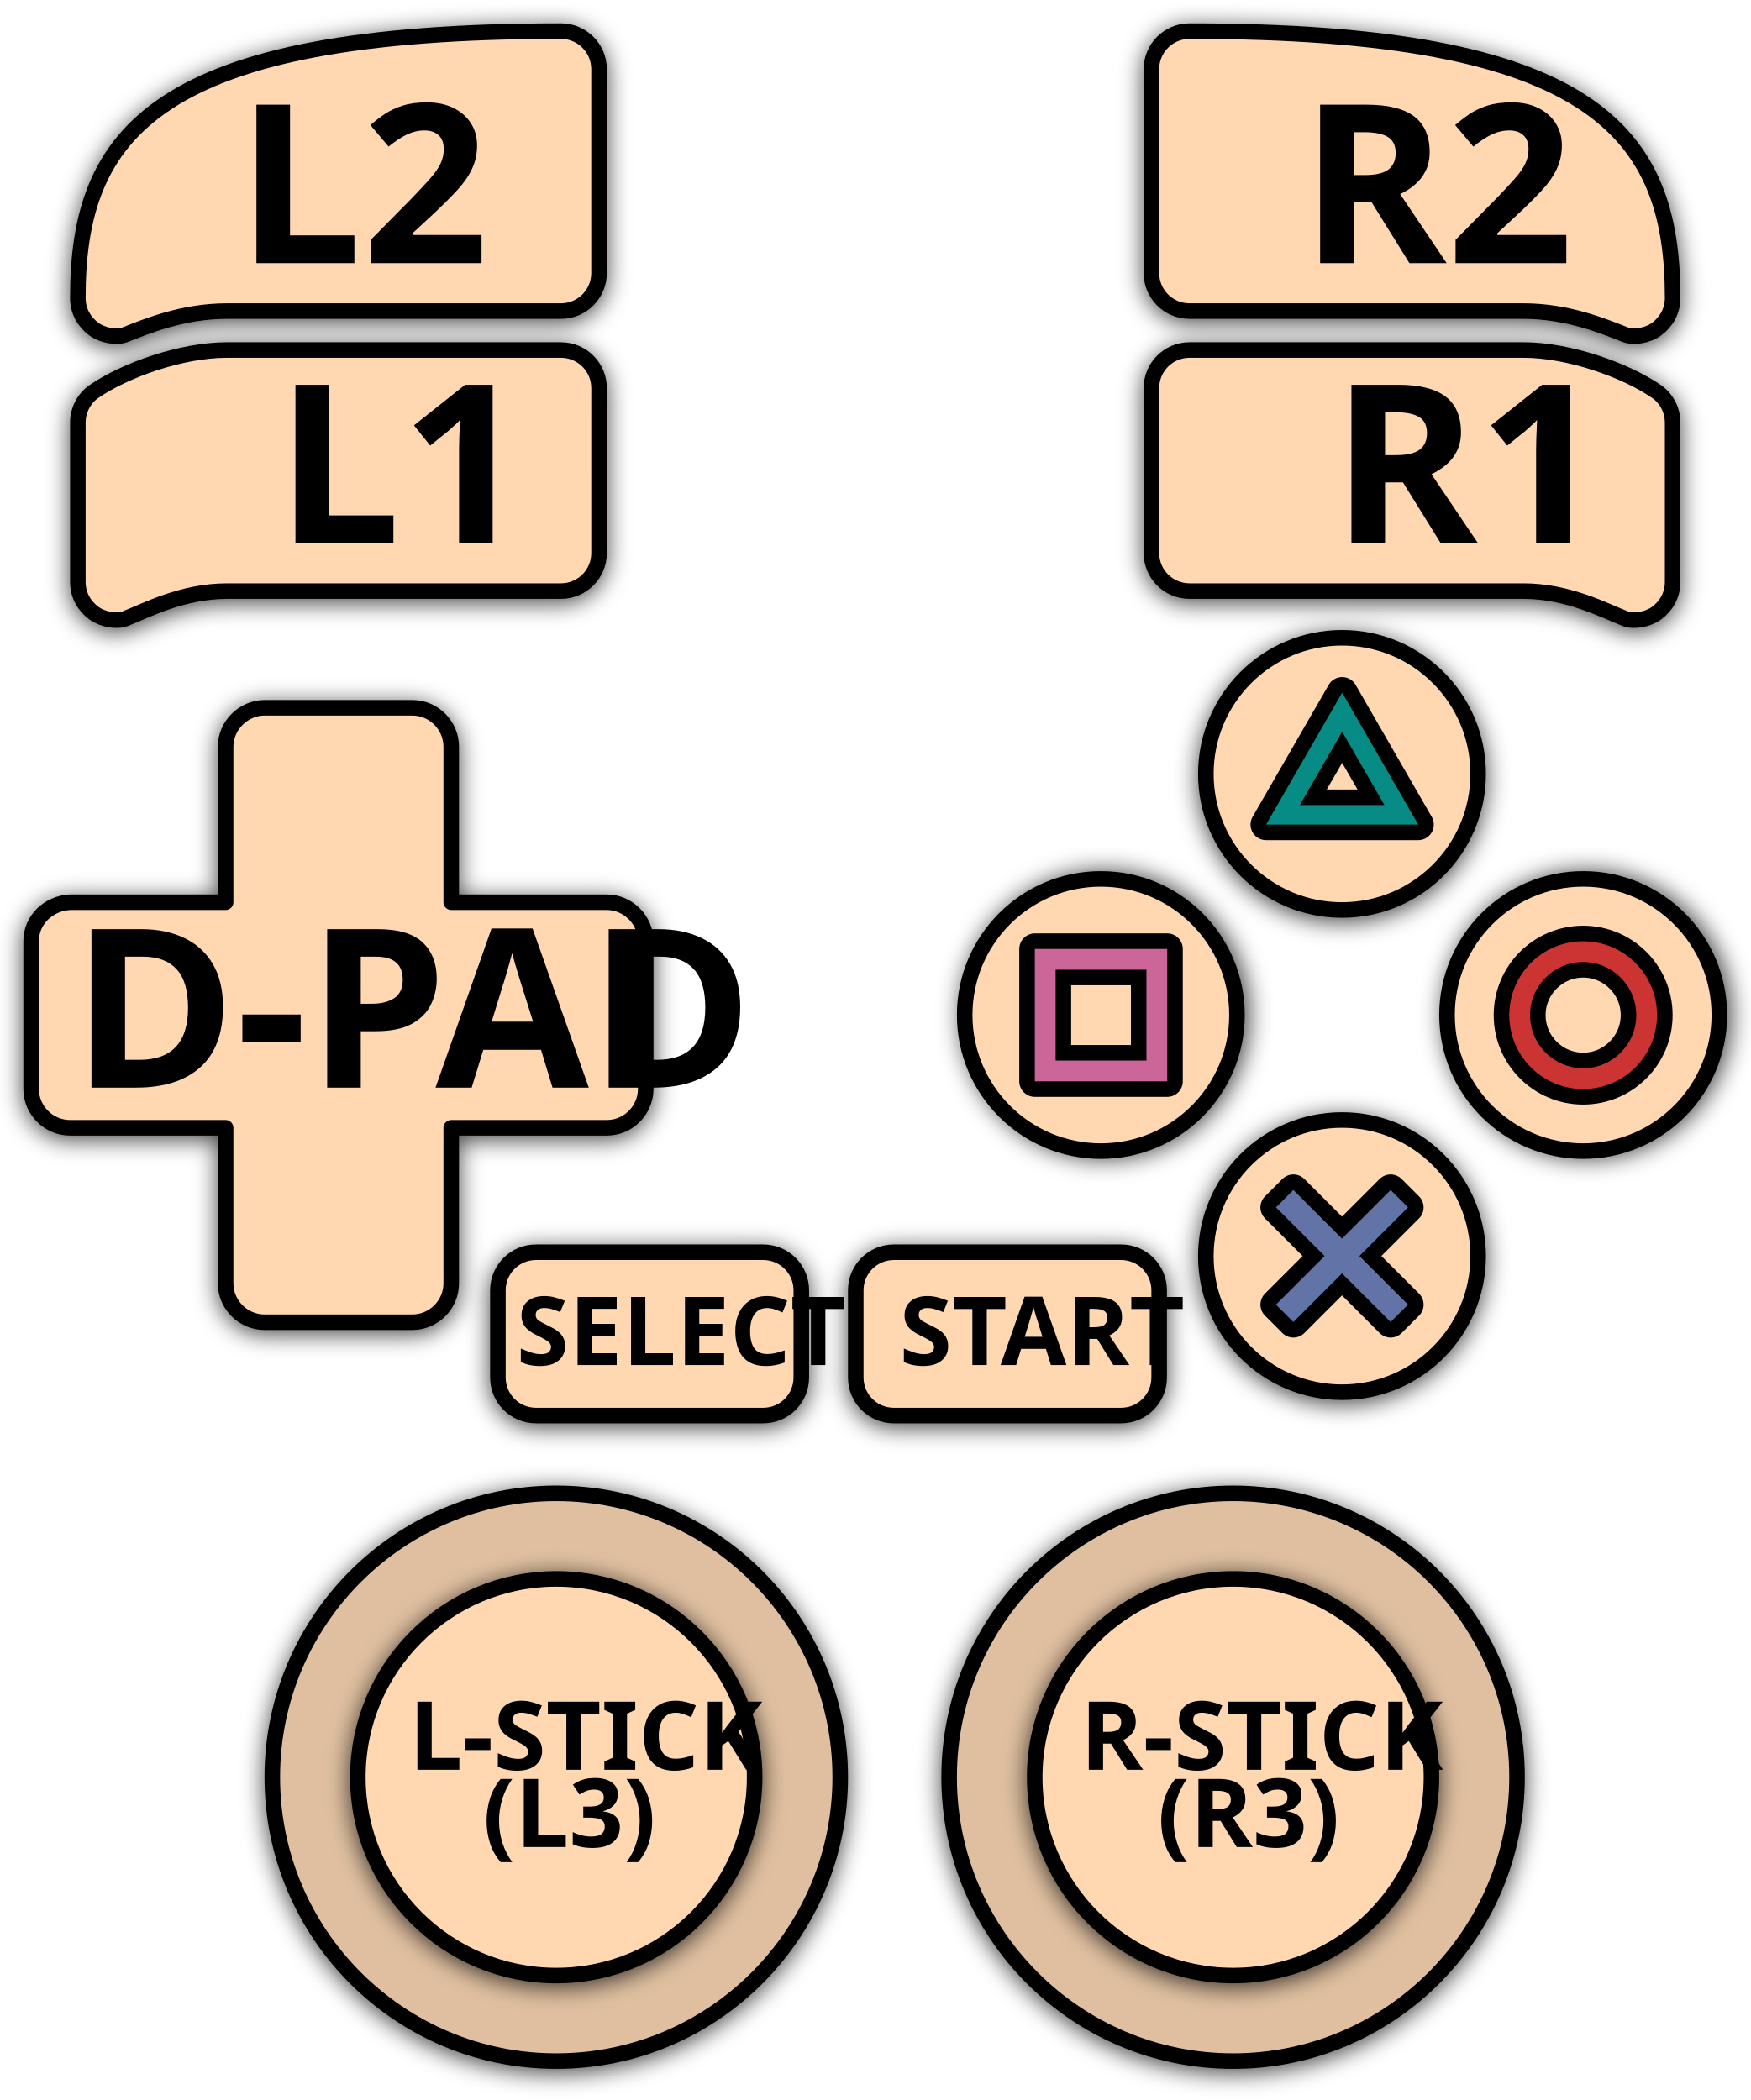
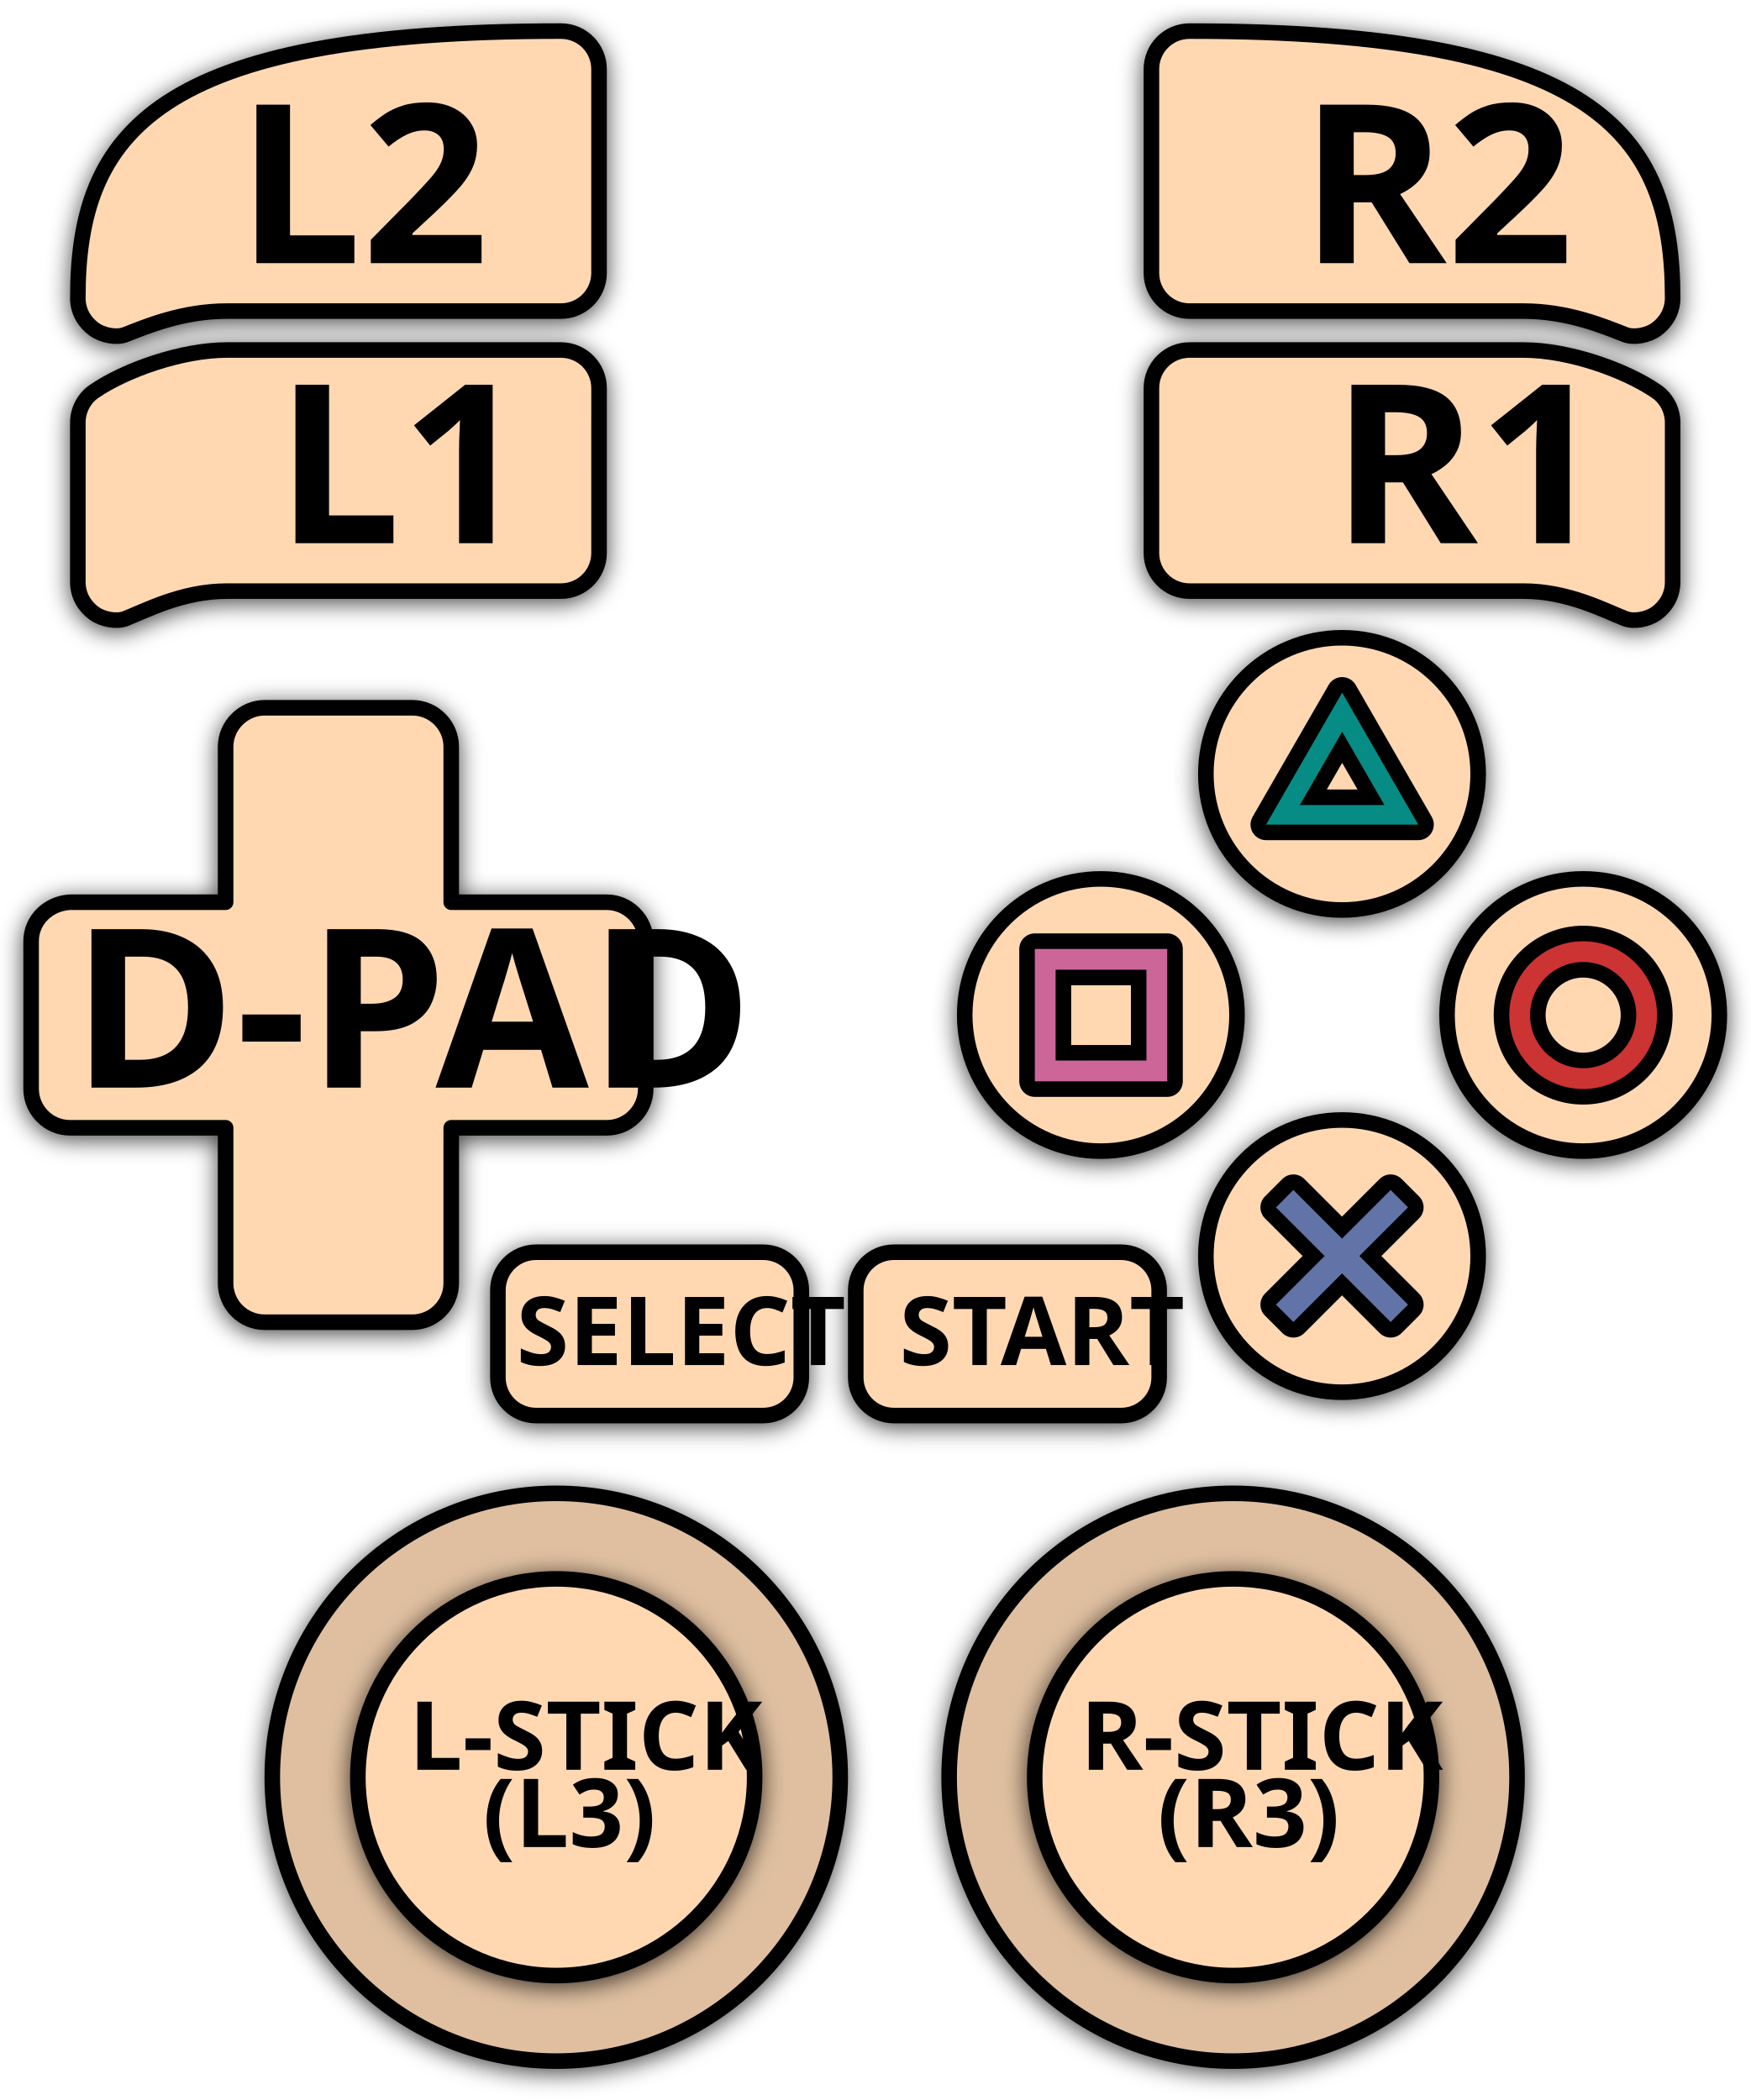
<svg xmlns="http://www.w3.org/2000/svg" version="1.1" id="Layer_3" x="0px" y="0px" viewBox="0 0 225 270" xml:space="preserve" width="225" height="270">
  <defs id="defs75">
    <rect x="41.228" y="199.808" width="55.255" height="51.834" id="rect369361" />
    <rect x="76.739" y="147.344" width="33.368" height="20.844" id="rect127464" />
    <rect x="128.25" y="105.787" width="33.96" height="33.738" id="rect83351" />
    <rect x="127.677" y="105.526" width="34.595" height="33.973" id="rect34999" />
    <rect x="161.554" y="139.782" width="33.152" height="33.894" id="rect24475" />
    <rect x="128.25" y="105.787" width="33.96" height="33.738" id="rect83351-3" />
    <rect x="128.25" y="105.787" width="33.96" height="33.738" id="rect83351-9" />
    <rect x="128.25" y="105.787" width="33.96" height="33.738" id="rect83351-5" />
    <rect x="76.739" y="147.344" width="32.548" height="20.781" id="rect127464-0" />
    <rect x="128.25" y="105.787" width="69.439" height="31.708" id="rect83351-4" />
    <rect x="128.25" y="105.787" width="33.96" height="33.738" id="rect83351-52" />
    <rect x="128.25" y="105.787" width="33.96" height="33.738" id="rect83351-52-6" />
    <rect x="128.25" y="105.787" width="33.96" height="33.738" id="rect83351-37" />
    <rect x="128.25" y="105.787" width="33.96" height="33.738" id="rect83351-3-9" />
    <rect x="128.25" y="105.787" width="33.96" height="33.738" id="rect83351-9-2" />
    <rect x="128.25" y="105.787" width="33.96" height="33.738" id="rect83351-5-7" />
    <rect x="76.739" y="147.344" width="33.368" height="20.844" id="rect127464-7" />
    <rect x="76.739" y="147.344" width="32.548" height="20.781" id="rect127464-0-5" />
    <rect x="128.25" y="105.787" width="69.439" height="31.708" id="rect83351-4-1" />
    <rect x="128.25" y="105.787" width="33.96" height="33.738" id="rect83351-52-67" />
    <rect x="128.25" y="105.787" width="33.96" height="33.738" id="rect83351-52-6-8" />
    <rect x="128.25" y="105.787" width="69.439" height="31.708" id="rect83351-4-1-4" />
    <rect x="128.25" y="105.787" width="69.439" height="31.708" id="rect83351-4-1-4-4" />
    <rect x="128.25" y="105.787" width="69.439" height="31.708" id="rect83351-4-1-4-9" />
    <rect x="128.25" y="105.787" width="69.439" height="31.708" id="rect83351-4-1-4-4-4" />
    <rect x="76.739" y="147.344" width="65.207" height="14.331" id="rect127464-7-2" />
    <rect x="76.739" y="147.344" width="65.207" height="14.331" id="rect127464-7-2-8" />
    <rect x="76.739" y="147.344" width="33.368" height="20.844" id="rect127464-7-5" />
    <rect x="76.739" y="147.344" width="65.207" height="14.331" id="rect127464-7-2-2" />
    <rect x="76.739" y="147.344" width="65.207" height="14.331" id="rect127464-7-2-8-1" />
    <rect x="76.739" y="147.344" width="32.548" height="20.781" id="rect127464-0-5-4" />
    <rect x="128.25" y="105.787" width="33.96" height="33.738" id="rect83351-37-3" />
    <rect x="128.25" y="105.787" width="33.96" height="33.738" id="rect83351-3-9-2" />
    <rect x="128.25" y="105.787" width="33.96" height="33.738" id="rect83351-9-2-3" />
    <rect x="128.25" y="105.787" width="33.96" height="33.738" id="rect83351-5-7-8" />
    <rect x="128.25" y="105.787" width="69.439" height="31.708" id="rect83351-4-1-1" />
    <rect x="128.25" y="105.787" width="69.439" height="31.708" id="rect83351-4-1-4-8" />
    <rect x="128.25" y="105.787" width="69.439" height="31.708" id="rect83351-4-1-4-9-1" />
    <rect x="128.25" y="105.787" width="33.96" height="33.738" id="rect83351-52-67-5" />
    <rect x="128.25" y="105.787" width="33.96" height="33.738" id="rect83351-52-6-8-9" />
    <rect x="128.25" y="105.787" width="69.439" height="31.708" id="rect83351-4-1-4-4-2" />
    <rect x="128.25" y="105.787" width="69.439" height="31.708" id="rect83351-4-1-4-4-4-7" />
    <rect x="128.25" y="105.787" width="69.439" height="31.708" id="rect83351-4-1-4-9-2" />
    <rect x="128.25" y="105.787" width="54.922" height="28.684" id="rect83351-4-1-4-6" />
    <rect x="128.25" y="105.787" width="54.922" height="28.684" id="rect83351-4-1-4-6-6" />
    <rect x="128.25" y="105.787" width="54.922" height="28.684" id="rect83351-4-1-4-6-6-5" />
    <rect x="128.25" y="105.787" width="54.922" height="28.684" id="rect83351-4-1-4-6-5" />
    <rect x="128.25" y="105.787" width="28.869" height="28.839" id="rect83351-4-1-4-6-9" />
    <rect x="128.25" y="105.787" width="28.869" height="28.839" id="rect83351-4-1-4-6-9-7" />
    <rect x="128.25" y="105.787" width="28.869" height="28.839" id="rect83351-4-1-4-6-9-0" />
    <rect x="128.25" y="105.787" width="28.869" height="28.839" id="rect83351-4-1-4-6-9-0-2" />
    <rect x="128.25" y="105.787" width="54.922" height="28.684" id="rect83351-4-1-4-6-5-7" />
    <rect x="128.25" y="105.787" width="54.922" height="28.684" id="rect83351-4-1-4-6-5-72" />
    <rect x="128.25" y="105.787" width="54.922" height="28.684" id="rect83351-4-1-4-6-5-72-2" />
    <rect x="128.25" y="105.787" width="30.806" height="28.718" id="rect83351-4-1-4-6-5-7-5" />
    <rect x="128.25" y="105.787" width="30.806" height="28.718" id="rect83351-4-1-4-6-5-7-5-2" />
    <rect x="128.25" y="105.787" width="30.806" height="28.718" id="rect83351-4-1-4-6-5-7-5-26" />
    <rect x="128.25" y="105.787" width="30.806" height="28.718" id="rect83351-4-1-4-6-5-7-5-4" />
    <rect x="76.739" y="147.344" width="33.368" height="20.844" id="rect127464-7-4" />
    <rect x="76.739" y="147.344" width="33.368" height="19.215" id="rect127464-7-4-8" />
    <rect x="76.739" y="147.344" width="44.004" height="35.334" id="rect127464-7-4-8-8" />
    <rect x="76.739" y="147.344" width="44.004" height="35.334" id="rect127464-7-4-8-8-8" />
    <rect x="41.228" y="199.808" width="55.255" height="51.834" id="rect369361-1" />
    <rect x="41.228" y="199.808" width="86.232" height="35.141" id="rect369361-0" />
    <rect x="128.25" y="105.787" width="81.862" height="29.811" id="rect83351-4-1-4-6-5-7-5-2-1" />
    <rect x="128.25" y="105.787" width="54.922" height="28.684" id="rect83351-4-1-4-6-5-72-2-6" />
    <rect x="128.25" y="105.787" width="54.922" height="28.684" id="rect83351-4-1-4-6-5-72-2-6-6" />
    <rect x="128.25" y="105.787" width="54.922" height="28.684" id="rect83351-4-1-4-6-5-72-2-6-6-8" />
    <rect x="128.25" y="105.787" width="77.274" height="28.684" id="rect83351-4-1-4-6-5-72-2-6-6-0" />
    <rect x="128.25" y="105.787" width="33.275" height="27.809" id="rect83351-4-1-4-6-5-72-2-6-6-5" />
    <rect x="128.25" y="105.787" width="33.275" height="27.809" id="rect83351-4-1-4-6-5-72-2-6-6-5-7" />
    <rect x="128.25" y="105.787" width="33.275" height="27.809" id="rect83351-4-1-4-6-5-72-2-6-6-5-7-2" />
    <rect x="128.25" y="105.787" width="33.275" height="27.809" id="rect83351-4-1-4-6-5-72-2-6-6-5-7-5" />
    <rect x="128.25" y="105.787" width="43.668" height="19.897" id="rect83351-4-1-4-6-5-72-2-6-6-0-4" />
    <rect x="128.25" y="105.787" width="77.274" height="28.684" id="rect83351-4-1-4-6-5-72-2-6-6-0-4-6" />
    <rect x="128.25" y="105.787" width="77.274" height="28.684" id="rect83351-4-1-4-6-5-72-2-6-6-0-4-0" />
    <rect x="128.25" y="105.787" width="61.396" height="39.166" id="rect83351-4-1-4-6-5-72-2-6-6-0-4-67" />
    <rect x="128.25" y="105.787" width="43.668" height="19.897" id="rect83351-4-1-4-6-5-72-2-6-6-0-4-3" />
    <rect x="128.25" y="105.787" width="61.396" height="39.166" id="rect83351-4-1-4-6-5-72-2-6-6-0-4-67-2" />
    <filter style="color-interpolation-filters:sRGB;" id="filter108623" x="-0.118" y="-0.219" width="1.236" height="1.462">
      <feFlood flood-opacity="0.75" flood-color="rgb(0,0,0)" result="flood" id="feFlood108613" />
      <feComposite in="flood" in2="SourceGraphic" operator="in" result="composite1" id="feComposite108615" />
      <feGaussianBlur in="composite1" stdDeviation="1.5" result="blur" id="feGaussianBlur108617" />
      <feOffset dx="0" dy="0.5" result="offset" id="feOffset108619" />
      <feComposite in="SourceGraphic" in2="offset" operator="over" result="composite2" id="feComposite108621" />
    </filter>
    <filter style="color-interpolation-filters:sRGB;" id="filter108915" x="-0.055" y="-0.055" width="1.11" height="1.12">
      <feFlood flood-opacity="1" flood-color="rgb(0,0,0)" result="flood" id="feFlood108905" />
      <feComposite in="flood" in2="SourceGraphic" operator="in" result="composite1" id="feComposite108907" />
      <feGaussianBlur in="composite1" stdDeviation="0.75" result="blur" id="feGaussianBlur108909" />
      <feOffset dx="0" dy="0.5" result="offset" id="feOffset108911" />
      <feComposite in="SourceGraphic" in2="offset" operator="over" result="composite2" id="feComposite108913" />
    </filter>
    <rect x="128.25" y="105.787" width="43.668" height="19.897" id="rect83351-4-1-4-6-5-72-2-6-6-0-4-3-4" />
    <rect x="128.25" y="105.787" width="43.668" height="19.897" id="rect83351-4-1-4-6-5-72-2-6-6-0-4-3-47" />
    <rect x="128.25" y="105.787" width="43.668" height="19.897" id="rect83351-4-1-4-6-5-72-2-6-6-0-4-3-8" />
    <rect x="128.25" y="105.787" width="61.396" height="39.166" id="rect83351-4-1-4-6-5-72-2-6-6-0-4-67-2-7" />
  </defs>
  <g id="layer2" style="display:none">
    <rect style="display:inline;fill:#000000;fill-opacity:0.25;stroke-width:10.783;stroke-linecap:round;stroke-linejoin:round" id="rect937" width="223" height="278" x="1" y="1" rx="6.977" ry="6.969" />
  </g>
  <g id="layer1">
    <g id="layer8" style="display:inline">
      <path style="display:inline;fill:#ffd8b2;fill-opacity:1;stroke:#000000;stroke-width:2;stroke-linecap:round;stroke-linejoin:round;stroke-miterlimit:4;stroke-dasharray:none;stroke-opacity:1;paint-order:normal;filter:url(#filter108623)" d="M 103,177.112 C 103,179.778 100.843,182 98.091,182 H 68.909 C 66.157,182 64,179.778 64,177.112 v -11.223 c 0,-2.666 2.157,-4.888 4.909,-4.888 H 98.091 c 2.752,0 4.909,2.222 4.909,4.888 z" id="path23-1-9" />
      <path style="display:inline;fill:#ffd8b2;fill-opacity:1;stroke:#000000;stroke-width:2;stroke-linecap:round;stroke-linejoin:round;stroke-miterlimit:4;stroke-dasharray:none;stroke-opacity:1;paint-order:normal;filter:url(#filter108623)" d="m 148.998,177.112 c 0,2.666 -2.157,4.888 -4.909,4.888 h -29.182 c -2.752,0 -4.909,-2.222 -4.909,-4.888 v -11.223 c 0,-2.666 2.157,-4.888 4.909,-4.888 h 29.182 c 2.752,0 4.909,2.222 4.909,4.888 z" id="path23-1-9-2" />
      <text xml:space="preserve" id="text83349-9-6-1-07-17-3-8-9-5-9" style="font-style:normal;font-variant:normal;font-weight:bold;font-stretch:normal;font-size:11.054px;line-height:1;font-family:'Entangled Plain BRK';-inkscape-font-specification:'Entangled Plain BRK Bold';font-variant-ligatures:normal;font-variant-position:normal;font-variant-caps:normal;font-variant-numeric:normal;font-variant-alternates:normal;font-variant-east-asian:normal;text-indent:0;text-align:center;text-decoration-line:none;text-decoration-style:solid;text-decoration-color:#000000;letter-spacing:0px;word-spacing:0px;text-transform:none;writing-mode:lr-tb;direction:ltr;text-orientation:mixed;dominant-baseline:auto;baseline-shift:baseline;white-space:pre;shape-inside:url(#rect83351-4-1-4-6-5-72-2-6-6-0-4);shape-padding:0;shape-margin:0;inline-size:0;display:inline;fill:#000000;fill-opacity:1;stroke:none;stroke-width:0.225;stroke-linecap:round;stroke-linejoin:round;stroke-miterlimit:4;stroke-dasharray:none;stroke-dashoffset:0;stroke-opacity:1;paint-order:stroke fill markers;stop-color:#000000" x="7.898" y="0" transform="matrix(1.109734,0,0,1.109734,-83.05325,48.303)">
-         <tspan x="134.653" y="114.63" id="tspan2007">SELECT</tspan>
+         <tspan x="134.653" y="114.63" id="tspan1284">SELECT</tspan>
      </text>
      <text xml:space="preserve" id="text83349-9-6-1-07-17-3-8-9-5-9-4" style="font-style:normal;font-variant:normal;font-weight:bold;font-stretch:normal;font-size:11.054px;line-height:1;font-family:'Entangled Plain BRK';-inkscape-font-specification:'Entangled Plain BRK Bold';font-variant-ligatures:normal;font-variant-position:normal;font-variant-caps:normal;font-variant-numeric:normal;font-variant-alternates:normal;font-variant-east-asian:normal;text-indent:0;text-align:center;text-decoration-line:none;text-decoration-style:solid;text-decoration-color:#000000;letter-spacing:0px;word-spacing:0px;text-transform:none;writing-mode:lr-tb;direction:ltr;text-orientation:mixed;dominant-baseline:auto;baseline-shift:baseline;white-space:pre;shape-inside:url(#rect83351-4-1-4-6-5-72-2-6-6-0-4-3);shape-padding:0;shape-margin:0;inline-size:0;display:inline;fill:#000000;fill-opacity:1;stroke:none;stroke-width:0.225;stroke-linecap:round;stroke-linejoin:round;stroke-miterlimit:4;stroke-dasharray:none;stroke-dashoffset:0;stroke-opacity:1;paint-order:stroke fill markers;stop-color:#000000" x="7.898" y="0" transform="matrix(1.109734,0,0,1.109734,-37.05476,48.303)">
-         <tspan x="137.571" y="114.63" id="tspan2009">START</tspan>
+         <tspan x="137.571" y="114.63" id="tspan1286">START</tspan>
      </text>
    </g>
    <g id="layer7" style="display:inline">
+       <circle style="display:inline;fill:#ffd8b2;fill-opacity:1;stroke:#000000;stroke-width:2;stroke-linecap:round;stroke-linejoin:round;stroke-miterlimit:4;stroke-dasharray:none;stroke-opacity:1;paint-order:normal;filter:url(#filter108623)" id="path218689-9" cx="141.504" cy="130.502" r="17.5" />
+       <circle style="display:inline;fill:#ffd8b2;fill-opacity:1;stroke:#000000;stroke-width:2;stroke-linecap:round;stroke-linejoin:round;stroke-miterlimit:4;stroke-dasharray:none;stroke-opacity:1;paint-order:normal;filter:url(#filter108623)" id="path218689-9-6" cx="203.501" cy="130.5" r="17.5" />
      <circle style="fill:#ffd8b2;fill-opacity:1;stroke:#000000;stroke-width:2;stroke-linecap:round;stroke-linejoin:round;stroke-miterlimit:4;stroke-dasharray:none;stroke-opacity:1;paint-order:normal;filter:url(#filter108623)" id="path218689" cx="172.501" cy="99.5" r="17.5" />
      <circle style="display:inline;fill:#ffd8b2;fill-opacity:1;stroke:#000000;stroke-width:2;stroke-linecap:round;stroke-linejoin:round;stroke-miterlimit:4;stroke-dasharray:none;stroke-opacity:1;paint-order:normal;filter:url(#filter108623)" id="path218689-0" cx="172.501" cy="161.5" r="17.5" />
-       <circle style="display:inline;fill:#ffd8b2;fill-opacity:1;stroke:#000000;stroke-width:2;stroke-linecap:round;stroke-linejoin:round;stroke-miterlimit:4;stroke-dasharray:none;stroke-opacity:1;paint-order:normal;filter:url(#filter108623)" id="path218689-9" cx="-130.5" cy="141.501" transform="rotate(-90)" r="17.5" />
-       <circle style="display:inline;fill:#ffd8b2;fill-opacity:1;stroke:#000000;stroke-width:2;stroke-linecap:round;stroke-linejoin:round;stroke-miterlimit:4;stroke-dasharray:none;stroke-opacity:1;paint-order:normal;filter:url(#filter108623)" id="path218689-0-6" cx="-130.5" cy="203.501" r="17.5" transform="rotate(-90)" />
      <g id="g159988" transform="matrix(1.403841,0,0,1.403841,158.3761,147.3624)" style="display:inline;stroke:#000000;stroke-width:2.849;stroke-linecap:round;stroke-linejoin:round;stroke-miterlimit:4;stroke-dasharray:none;stroke-opacity:1;paint-order:stroke fill markers">
        <g id="g159984" style="stroke:#000000;stroke-width:2.849;stroke-linecap:round;stroke-linejoin:round;stroke-miterlimit:4;stroke-dasharray:none;stroke-opacity:1;paint-order:stroke fill markers">
          <linearGradient id="SVGID_1_" gradientUnits="userSpaceOnUse" x1="10.062" y1="0" x2="10.062" y2="18.009">
            <stop offset="0" style="stop-color:#5B5B5F" id="stop159971" />
            <stop offset="0.023" style="stop-color:#59595D" id="stop159973" />
            <stop offset="0.451" style="stop-color:#333335" id="stop159975" />
            <stop offset="0.791" style="stop-color:#1C1C1D" id="stop159977" />
            <stop offset="1" style="stop-color:#141414" id="stop159979" />
          </linearGradient>
        </g>
        <polygon fill="#6273a8" points="4.016,14.514 5.608,16.106 10.061,11.653 14.514,16.106 16.107,14.514 11.654,10.061 16.107,5.608 14.514,4.015 10.061,8.468 5.608,4.015 4.016,5.608 8.469,10.061 " id="polygon159986" style="stroke:#000000;stroke-width:2.849;stroke-linecap:round;stroke-linejoin:round;stroke-miterlimit:4;stroke-dasharray:none;stroke-opacity:1;paint-order:stroke fill markers" />
      </g>
      <g id="g160464" transform="matrix(1.416495,0,0,1.416496,189.3344,116.3551)" style="display:inline;stroke:#000000;stroke-width:2.824;stroke-linecap:round;stroke-linejoin:round;stroke-miterlimit:4;stroke-dasharray:none;stroke-opacity:1;paint-order:stroke fill markers">
        <g display="none" id="g160426" style="stroke:#000000;stroke-width:2.824;stroke-linecap:round;stroke-linejoin:round;stroke-miterlimit:4;stroke-dasharray:none;stroke-opacity:1;paint-order:stroke fill markers">
          <path display="inline" fill="#cc3366" d="m 158.14,70.903 c 23.665,0 42.917,19.252 42.917,42.917 0,23.664 -19.252,42.917 -42.917,42.917 -23.665,0 -42.918,-19.253 -42.918,-42.917 0,-23.664 19.253,-42.917 42.918,-42.917 m 0,-14 c -31.434,0 -56.918,25.483 -56.918,56.917 0,31.435 25.484,56.917 56.918,56.917 31.434,0 56.917,-25.482 56.917,-56.917 0,-31.433 -25.483,-56.917 -56.917,-56.917 z" id="path160424" style="stroke:#000000;stroke-width:2.824;stroke-linecap:round;stroke-linejoin:round;stroke-miterlimit:4;stroke-dasharray:none;stroke-opacity:1;paint-order:stroke fill markers" />
        </g>
        <g id="g160445" style="stroke:#000000;stroke-width:2.824;stroke-linecap:round;stroke-linejoin:round;stroke-miterlimit:4;stroke-dasharray:none;stroke-opacity:1;paint-order:stroke fill markers">
          <g id="g160441" style="stroke:#000000;stroke-width:2.824;stroke-linecap:round;stroke-linejoin:round;stroke-miterlimit:4;stroke-dasharray:none;stroke-opacity:1;paint-order:stroke fill markers">
            <linearGradient id="SVGID_1_-3" gradientUnits="userSpaceOnUse" x1="9.998" y1="0" x2="9.998" y2="17.896">
              <stop offset="0" style="stop-color:#5B5B5F" id="stop160428" />
              <stop offset="0.023" style="stop-color:#59595D" id="stop160430" />
              <stop offset="0.451" style="stop-color:#333335" id="stop160432" />
              <stop offset="0.791" style="stop-color:#1C1C1D" id="stop160434" />
              <stop offset="1" style="stop-color:#141414" id="stop160436" />
            </linearGradient>
          </g>
          <path fill="#cc3333" d="m 9.998,5.177 c 2.658,0 4.82,2.163 4.82,4.82 0,2.657 -2.162,4.82 -4.82,4.82 -2.658,0 -4.819,-2.163 -4.819,-4.82 0,-2.657 2.161,-4.82 4.819,-4.82 m 0,-1.884 c -3.703,0 -6.705,3.002 -6.705,6.705 0,3.703 3.002,6.705 6.705,6.705 3.704,0 6.706,-3.002 6.706,-6.705 0,-3.703 -3.002,-6.705 -6.706,-6.705 z" id="path160443" style="stroke:#000000;stroke-width:2.824;stroke-linecap:round;stroke-linejoin:round;stroke-miterlimit:4;stroke-dasharray:none;stroke-opacity:1;paint-order:stroke fill markers" />
        </g>
      </g>
      <g id="g160483" transform="matrix(1.412743,0,0,1.414664,158.333,85.72434)" style="display:inline;stroke:#000000;stroke-width:2.829;stroke-linecap:round;stroke-linejoin:round;stroke-miterlimit:4;stroke-dasharray:none;stroke-opacity:1;paint-order:stroke fill markers">
        <g id="g160479" style="stroke:#000000;stroke-width:2.829;stroke-linecap:round;stroke-linejoin:round;stroke-miterlimit:4;stroke-dasharray:none;stroke-opacity:1;paint-order:stroke fill markers">
          <linearGradient id="SVGID_1_-9" gradientUnits="userSpaceOnUse" x1="10.041" y1="0" x2="10.041" y2="17.974">
            <stop offset="0" style="stop-color:#5B5B5F" id="stop160466" />
            <stop offset="0.023" style="stop-color:#59595D" id="stop160468" />
            <stop offset="0.451" style="stop-color:#333335" id="stop160470" />
            <stop offset="0.791" style="stop-color:#1C1C1D" id="stop160472" />
            <stop offset="1" style="stop-color:#141414" id="stop160474" />
          </linearGradient>
        </g>
        <path fill="#068c85" d="m 10.042,5.904 1.924,3.333 1.925,3.333 H 10.042 6.192 L 8.116,9.237 10.042,5.904 m 0,-3.55 L 6.58,8.35 3.119,14.345 h 6.923 6.923 L 13.502,8.35 Z" id="path160481" style="stroke:#000000;stroke-width:2.829;stroke-linecap:round;stroke-linejoin:round;stroke-miterlimit:4;stroke-dasharray:none;stroke-opacity:1;paint-order:stroke fill markers" />
      </g>
      <g id="g160531" transform="matrix(1.416564,0,0,1.416564,127.3609,116.3515)" style="display:inline;stroke:#000000;stroke-width:2.824;stroke-linecap:round;stroke-linejoin:round;stroke-miterlimit:4;stroke-dasharray:none;stroke-opacity:1;paint-order:stroke fill markers">
        <g id="g160513" style="stroke:#000000;stroke-width:2.824;stroke-linecap:round;stroke-linejoin:round;stroke-miterlimit:4;stroke-dasharray:none;stroke-opacity:1;paint-order:stroke fill markers">
          <linearGradient id="SVGID_1_-7" gradientUnits="userSpaceOnUse" x1="10.001" y1="0" x2="10.001" y2="17.9">
            <stop offset="0" style="stop-color:#5B5B5F" id="stop160500" />
            <stop offset="0.023" style="stop-color:#59595D" id="stop160502" />
            <stop offset="0.451" style="stop-color:#333335" id="stop160504" />
            <stop offset="0.791" style="stop-color:#1C1C1D" id="stop160506" />
            <stop offset="1" style="stop-color:#141414" id="stop160508" />
          </linearGradient>
        </g>
        <path fill="#cc6699" d="m 14.122,5.878 v 8.244 H 5.878 V 5.878 h 8.244 M 16.007,3.993 H 3.993 v 12.014 h 12.014 z" id="path160515" style="stroke:#000000;stroke-width:2.824;stroke-linecap:round;stroke-linejoin:round;stroke-miterlimit:4;stroke-dasharray:none;stroke-opacity:1;paint-order:stroke fill markers" />
      </g>
    </g>
    <g id="layer9" style="display:inline">
      <path style="display:inline;fill:#ffd8b2;fill-opacity:1;stroke:#000000;stroke-width:2;stroke-linecap:round;stroke-linejoin:round;stroke-miterlimit:4;stroke-dasharray:none;stroke-opacity:1;paint-order:normal;filter:url(#filter108623)" d="m 83,140 c 0,2.74 -2.248,5.006 -5,5 H 58 v 20 c 0,2.752 -2.26,5 -5,5 H 34 c -2.74,0 -5,-2.248 -5,-5 V 145 H 9 c -2.752,0 -5,-2.26 -5,-5 v -19 c 0,-2.74 2.252,-4.863 5,-5 H 29 V 96 c 0,-2.74 2.322,-5 5,-5 h 19 c 2.74,0 5,2.248 5,5 v 20 h 20 c 2.74,0 5.014,2.323 5,5 z" id="path6246" />
      <text xml:space="preserve" id="text83349-9-6-1-07-17-3-8-9-5" style="font-style:normal;font-variant:normal;font-weight:bold;font-stretch:normal;font-size:25.712px;line-height:1;font-family:'Entangled Plain BRK';-inkscape-font-specification:'Entangled Plain BRK Bold';font-variant-ligatures:normal;font-variant-position:normal;font-variant-caps:normal;font-variant-numeric:normal;font-variant-alternates:normal;font-variant-east-asian:normal;text-indent:0;text-align:center;text-decoration-line:none;text-decoration-style:solid;text-decoration-color:#000000;letter-spacing:0px;word-spacing:0px;text-transform:none;writing-mode:lr-tb;direction:ltr;text-orientation:mixed;dominant-baseline:auto;baseline-shift:baseline;white-space:pre;shape-inside:url(#rect83351-4-1-4-6-5-72-2-6-6-0);shape-padding:0;shape-margin:0;inline-size:0;display:inline;fill:#000000;fill-opacity:1;stroke:none;stroke-width:0.225;stroke-linecap:round;stroke-linejoin:round;stroke-miterlimit:4;stroke-dasharray:none;stroke-dashoffset:0;stroke-opacity:1;paint-order:stroke fill markers;stop-color:#000000" x="7.898" y="0" transform="matrix(1.109734,0,0,1.109734,-141.6998,-0.3899094)">
-         <tspan x="135.968" y="126.357" id="tspan2011">D-PAD</tspan>
+         <tspan x="135.968" y="126.357" id="tspan1288">D-PAD</tspan>
      </text>
    </g>
    <g id="layer10" style="display:inline">
      <g id="g977">
        <circle style="opacity:1;fill:#dfbfa0;fill-opacity:1;stroke:#000000;stroke-width:2;stroke-linecap:round;stroke-linejoin:round;stroke-miterlimit:4;stroke-dasharray:none;stroke-opacity:1;paint-order:normal;filter:url(#filter108623)" id="path358887" cx="158.5" cy="228.5" r="36.5" />
        <circle style="opacity:1;fill:#ffd8b2;fill-opacity:1;stroke:#000000;stroke-width:2;stroke-linecap:round;stroke-linejoin:round;stroke-miterlimit:4;stroke-dasharray:none;stroke-opacity:1;paint-order:normal;filter:url(#filter108623)" id="path359169" cx="158.5" cy="228.5" r="25.5" />
      </g>
      <g id="g973">
        <circle style="display:inline;fill:#dfbfa0;fill-opacity:1;stroke:#000000;stroke-width:2;stroke-linecap:round;stroke-linejoin:round;stroke-miterlimit:4;stroke-dasharray:none;stroke-opacity:1;paint-order:normal;filter:url(#filter108623)" id="path358887-3" cx="71.5" cy="228.5" r="36.5" />
        <circle style="display:inline;opacity:1;fill:#ffd8b2;fill-opacity:1;stroke:#000000;stroke-width:2;stroke-linecap:round;stroke-linejoin:round;stroke-miterlimit:4;stroke-dasharray:none;stroke-opacity:1;paint-order:normal;filter:url(#filter108623)" id="path359169-9" cx="71.5" cy="228.5" r="25.5" />
      </g>
      <text xml:space="preserve" id="text83349-9-6-1-07-17-3-8-9-5-9-23-9" style="font-style:normal;font-variant:normal;font-weight:bold;font-stretch:normal;font-size:11.054px;line-height:0.81;font-family:'Entangled Plain BRK';-inkscape-font-specification:'Entangled Plain BRK Bold';font-variant-ligatures:normal;font-variant-position:normal;font-variant-caps:normal;font-variant-numeric:normal;font-variant-alternates:normal;font-variant-east-asian:normal;text-indent:0;text-align:center;text-decoration-line:none;text-decoration-style:solid;text-decoration-color:#000000;letter-spacing:0px;word-spacing:0px;text-transform:none;writing-mode:lr-tb;direction:ltr;text-orientation:mixed;dominant-baseline:auto;baseline-shift:baseline;white-space:pre;shape-inside:url(#rect83351-4-1-4-6-5-72-2-6-6-0-4-67-2);shape-padding:0;shape-margin:0;inline-size:0;display:inline;fill:#000000;fill-opacity:1;stroke:none;stroke-width:0.225;stroke-linecap:round;stroke-linejoin:round;stroke-miterlimit:4;stroke-dasharray:none;stroke-dashoffset:0;stroke-opacity:1;paint-order:stroke fill markers;stop-color:#000000" x="7.898" y="0" transform="matrix(1.109734,0,0,1.109734,-17.88912,101.4997)">
-         <tspan x="141.234" y="113.58" id="tspan2013">R-STICK
+         <tspan x="141.234" y="113.58" id="tspan1290">R-STICK
</tspan>
-         <tspan x="150.187" y="122.533" id="tspan2015">(R3)</tspan>
+         <tspan x="150.187" y="122.533" id="tspan1292">(R3)</tspan>
      </text>
      <text xml:space="preserve" id="text83349-9-6-1-07-17-3-8-9-5-9-23-9-1" style="font-style:normal;font-variant:normal;font-weight:bold;font-stretch:normal;font-size:11.054px;line-height:0.81;font-family:'Entangled Plain BRK';-inkscape-font-specification:'Entangled Plain BRK Bold';font-variant-ligatures:normal;font-variant-position:normal;font-variant-caps:normal;font-variant-numeric:normal;font-variant-alternates:normal;font-variant-east-asian:normal;text-indent:0;text-align:center;text-decoration-line:none;text-decoration-style:solid;text-decoration-color:#000000;letter-spacing:0px;word-spacing:0px;text-transform:none;writing-mode:lr-tb;direction:ltr;text-orientation:mixed;dominant-baseline:auto;baseline-shift:baseline;white-space:pre;shape-inside:url(#rect83351-4-1-4-6-5-72-2-6-6-0-4-67-2-7);shape-padding:0;shape-margin:0;inline-size:0;display:inline;fill:#000000;fill-opacity:1;stroke:none;stroke-width:0.225;stroke-linecap:round;stroke-linejoin:round;stroke-miterlimit:4;stroke-dasharray:none;stroke-dashoffset:0;stroke-opacity:1;paint-order:stroke fill markers;stop-color:#000000" x="7.898" y="0" transform="matrix(1.109734,0,0,1.109734,-104.8891,101.4997)">
-         <tspan x="141.864" y="113.58" id="tspan2017">L-STICK
+         <tspan x="141.864" y="113.58" id="tspan1294">L-STICK
</tspan>
-         <tspan x="150.447" y="122.533" id="tspan2019">(L3)</tspan>
+         <tspan x="150.447" y="122.533" id="tspan1296">(L3)</tspan>
      </text>
    </g>
    <g id="layer4" style="display:inline">
      <path style="display:inline;fill:#ffd8b2;fill-opacity:1;stroke:#000000;stroke-width:2;stroke-linecap:round;stroke-linejoin:round;stroke-miterlimit:4;stroke-dasharray:none;stroke-opacity:1;paint-order:normal;filter:url(#filter108623)" d="m 77,71.112 c 0,2.666 -2.157,4.888 -4.909,4.888 H 29.167 c -5.736,0 -10.394,2.501 -13.061,3.541 -1.119,0.437 -2.93,0.103 -4.029,-0.704 -1.212,-0.889 -2.072,-2.29 -2.072,-4.006 V 54.329 c 0,-1.626 0.827,-3.132 2.055,-3.981 3.995,-2.761 11.286,-5.346 17.108,-5.346 h 42.924 c 2.752,0 4.909,2.222 4.909,4.888 z" id="path23-1-9-3" />
      <path style="display:inline;fill:#ffd8b2;fill-opacity:1;stroke:#000000;stroke-width:2;stroke-linecap:round;stroke-linejoin:round;stroke-miterlimit:4;stroke-dasharray:none;stroke-opacity:1;paint-order:normal;filter:url(#filter108623)" d="m 148.005,71.112 c 0,2.666 2.157,4.888 4.909,4.888 h 42.924 c 5.736,0 10.394,2.501 13.061,3.541 1.119,0.437 2.93,0.103 4.029,-0.704 C 214.14,77.948 215,76.547 215,74.832 V 54.329 c 0,-1.626 -0.827,-3.132 -2.055,-3.981 -3.995,-2.761 -11.286,-5.346 -17.108,-5.346 h -42.924 c -2.752,0 -4.909,2.222 -4.909,4.888 z" id="path23-1-9-3-1" />
      <text xml:space="preserve" id="text83349-9-6-1-07-17-3-8-9" style="font-style:normal;font-variant:normal;font-weight:bold;font-stretch:normal;font-size:25.712px;line-height:1;font-family:'Entangled Plain BRK';-inkscape-font-specification:'Entangled Plain BRK Bold';font-variant-ligatures:normal;font-variant-position:normal;font-variant-caps:normal;font-variant-numeric:normal;font-variant-alternates:normal;font-variant-east-asian:normal;text-indent:0;text-align:center;text-decoration-line:none;text-decoration-style:solid;text-decoration-color:#000000;letter-spacing:0px;word-spacing:0px;text-transform:none;writing-mode:lr-tb;direction:ltr;text-orientation:mixed;dominant-baseline:auto;baseline-shift:baseline;white-space:pre;shape-inside:url(#rect83351-4-1-4-6-5-72-2-6-6);shape-padding:0;shape-margin:0;inline-size:0;display:inline;fill:#000000;fill-opacity:1;stroke:none;stroke-width:0.225;stroke-linecap:round;stroke-linejoin:round;stroke-miterlimit:4;stroke-dasharray:none;stroke-dashoffset:0;stroke-opacity:1;paint-order:stroke fill markers;stop-color:#000000" x="7.898" y="0" transform="matrix(1.109734,0,0,1.109734,-128.1561,-70.38309)">
-         <tspan x="147.393" y="126.357" id="tspan2021">L1</tspan>
+         <tspan x="147.393" y="126.357" id="tspan1298">L1</tspan>
      </text>
      <text xml:space="preserve" id="text83349-9-6-1-07-17-3-8-9-7" style="font-style:normal;font-variant:normal;font-weight:bold;font-stretch:normal;font-size:25.712px;line-height:1;font-family:'Entangled Plain BRK';-inkscape-font-specification:'Entangled Plain BRK Bold';font-variant-ligatures:normal;font-variant-position:normal;font-variant-caps:normal;font-variant-numeric:normal;font-variant-alternates:normal;font-variant-east-asian:normal;text-indent:0;text-align:center;text-decoration-line:none;text-decoration-style:solid;text-decoration-color:#000000;letter-spacing:0px;word-spacing:0px;text-transform:none;writing-mode:lr-tb;direction:ltr;text-orientation:mixed;dominant-baseline:auto;baseline-shift:baseline;white-space:pre;shape-inside:url(#rect83351-4-1-4-6-5-72-2-6-6-8);shape-padding:0;shape-margin:0;inline-size:0;display:inline;fill:#000000;fill-opacity:1;stroke:none;stroke-width:0.225;stroke-linecap:round;stroke-linejoin:round;stroke-miterlimit:4;stroke-dasharray:none;stroke-dashoffset:0;stroke-opacity:1;paint-order:stroke fill markers;stop-color:#000000" x="7.898" y="0" transform="matrix(1.109734,0,0,1.109734,7.578256,-70.38311)">
-         <tspan x="147.393" y="126.357" id="tspan2023">R1</tspan>
+         <tspan x="147.393" y="126.357" id="tspan1300">R1</tspan>
      </text>
    </g>
    <g id="layer6" style="display:inline">
      <path style="display:inline;fill:#ffd8b2;fill-opacity:1;stroke:#000000;stroke-width:2;stroke-linecap:round;stroke-linejoin:round;stroke-miterlimit:4;stroke-dasharray:none;stroke-opacity:1;paint-order:normal;filter:url(#filter108623)" d="m 76.999,35.11 c 0,2.666 -2.157,4.888 -4.909,4.888 H 29.165 c -5.736,0 -10.394,1.988 -13.061,3.028 -1.119,0.437 -2.93,0.103 -4.029,-0.704 -1.212,-0.889 -2.072,-2.29 -2.072,-4.006 0,-21.258 9.99,-34.319 62.087,-34.319 2.752,0 4.909,2.222 4.909,4.888 z" id="path23-1-9-3-3" />
      <path style="display:inline;fill:#ffd8b2;fill-opacity:1;stroke:#000000;stroke-width:2;stroke-linecap:round;stroke-linejoin:round;stroke-miterlimit:4;stroke-dasharray:none;stroke-opacity:1;paint-order:normal;filter:url(#filter108623)" d="m 148.004,35.11 c 0,2.666 2.157,4.888 4.909,4.888 h 42.925 c 5.736,0 10.394,1.988 13.061,3.028 1.119,0.437 2.93,0.103 4.029,-0.704 C 214.14,41.433 215,40.033 215,38.317 215,17.059 205.01,3.998 152.913,3.998 c -2.752,0 -4.909,2.222 -4.909,4.888 z" id="path23-1-9-3-3-0" />
      <text xml:space="preserve" id="text83349-9-6-1-07-17-3" style="font-style:normal;font-variant:normal;font-weight:bold;font-stretch:normal;font-size:25.712px;line-height:1;font-family:'Entangled Plain BRK';-inkscape-font-specification:'Entangled Plain BRK Bold';font-variant-ligatures:normal;font-variant-position:normal;font-variant-caps:normal;font-variant-numeric:normal;font-variant-alternates:normal;font-variant-east-asian:normal;text-indent:0;text-align:center;text-decoration-line:none;text-decoration-style:solid;text-decoration-color:#000000;letter-spacing:0px;word-spacing:0px;text-transform:none;writing-mode:lr-tb;direction:ltr;text-orientation:mixed;dominant-baseline:auto;baseline-shift:baseline;white-space:pre;shape-inside:url(#rect83351-4-1-4-6-5-72-2);shape-padding:0;shape-margin:0;inline-size:0;display:inline;fill:#000000;fill-opacity:1;stroke:none;stroke-width:0.225;stroke-linecap:round;stroke-linejoin:round;stroke-miterlimit:4;stroke-dasharray:none;stroke-dashoffset:0;stroke-opacity:1;paint-order:stroke fill markers;stop-color:#000000" x="7.898" y="0" transform="matrix(1.109734,0,0,1.109734,8.04823,-106.3927)">
-         <tspan x="143.344" y="126.357" id="tspan2025">R2</tspan>
+         <tspan x="143.344" y="126.357" id="tspan1302">R2</tspan>
      </text>
      <text xml:space="preserve" id="text83349-9-6-1-07-17-3-8" style="font-style:normal;font-variant:normal;font-weight:bold;font-stretch:normal;font-size:25.712px;line-height:1;font-family:'Entangled Plain BRK';-inkscape-font-specification:'Entangled Plain BRK Bold';font-variant-ligatures:normal;font-variant-position:normal;font-variant-caps:normal;font-variant-numeric:normal;font-variant-alternates:normal;font-variant-east-asian:normal;text-indent:0;text-align:center;text-decoration-line:none;text-decoration-style:solid;text-decoration-color:#000000;letter-spacing:0px;word-spacing:0px;text-transform:none;writing-mode:lr-tb;direction:ltr;text-orientation:mixed;dominant-baseline:auto;baseline-shift:baseline;white-space:pre;shape-inside:url(#rect83351-4-1-4-6-5-72-2-6);shape-padding:0;shape-margin:0;inline-size:0;display:inline;fill:#000000;fill-opacity:1;stroke:none;stroke-width:0.225;stroke-linecap:round;stroke-linejoin:round;stroke-miterlimit:4;stroke-dasharray:none;stroke-dashoffset:0;stroke-opacity:1;paint-order:stroke fill markers;stop-color:#000000" x="7.898" y="0" transform="matrix(1.109734,0,0,1.109734,-128.6783,-106.3927)">
-         <tspan x="143.344" y="126.357" id="tspan2027">L2</tspan>
+         <tspan x="143.344" y="126.357" id="tspan1304">L2</tspan>
      </text>
    </g>
  </g>
</svg>
